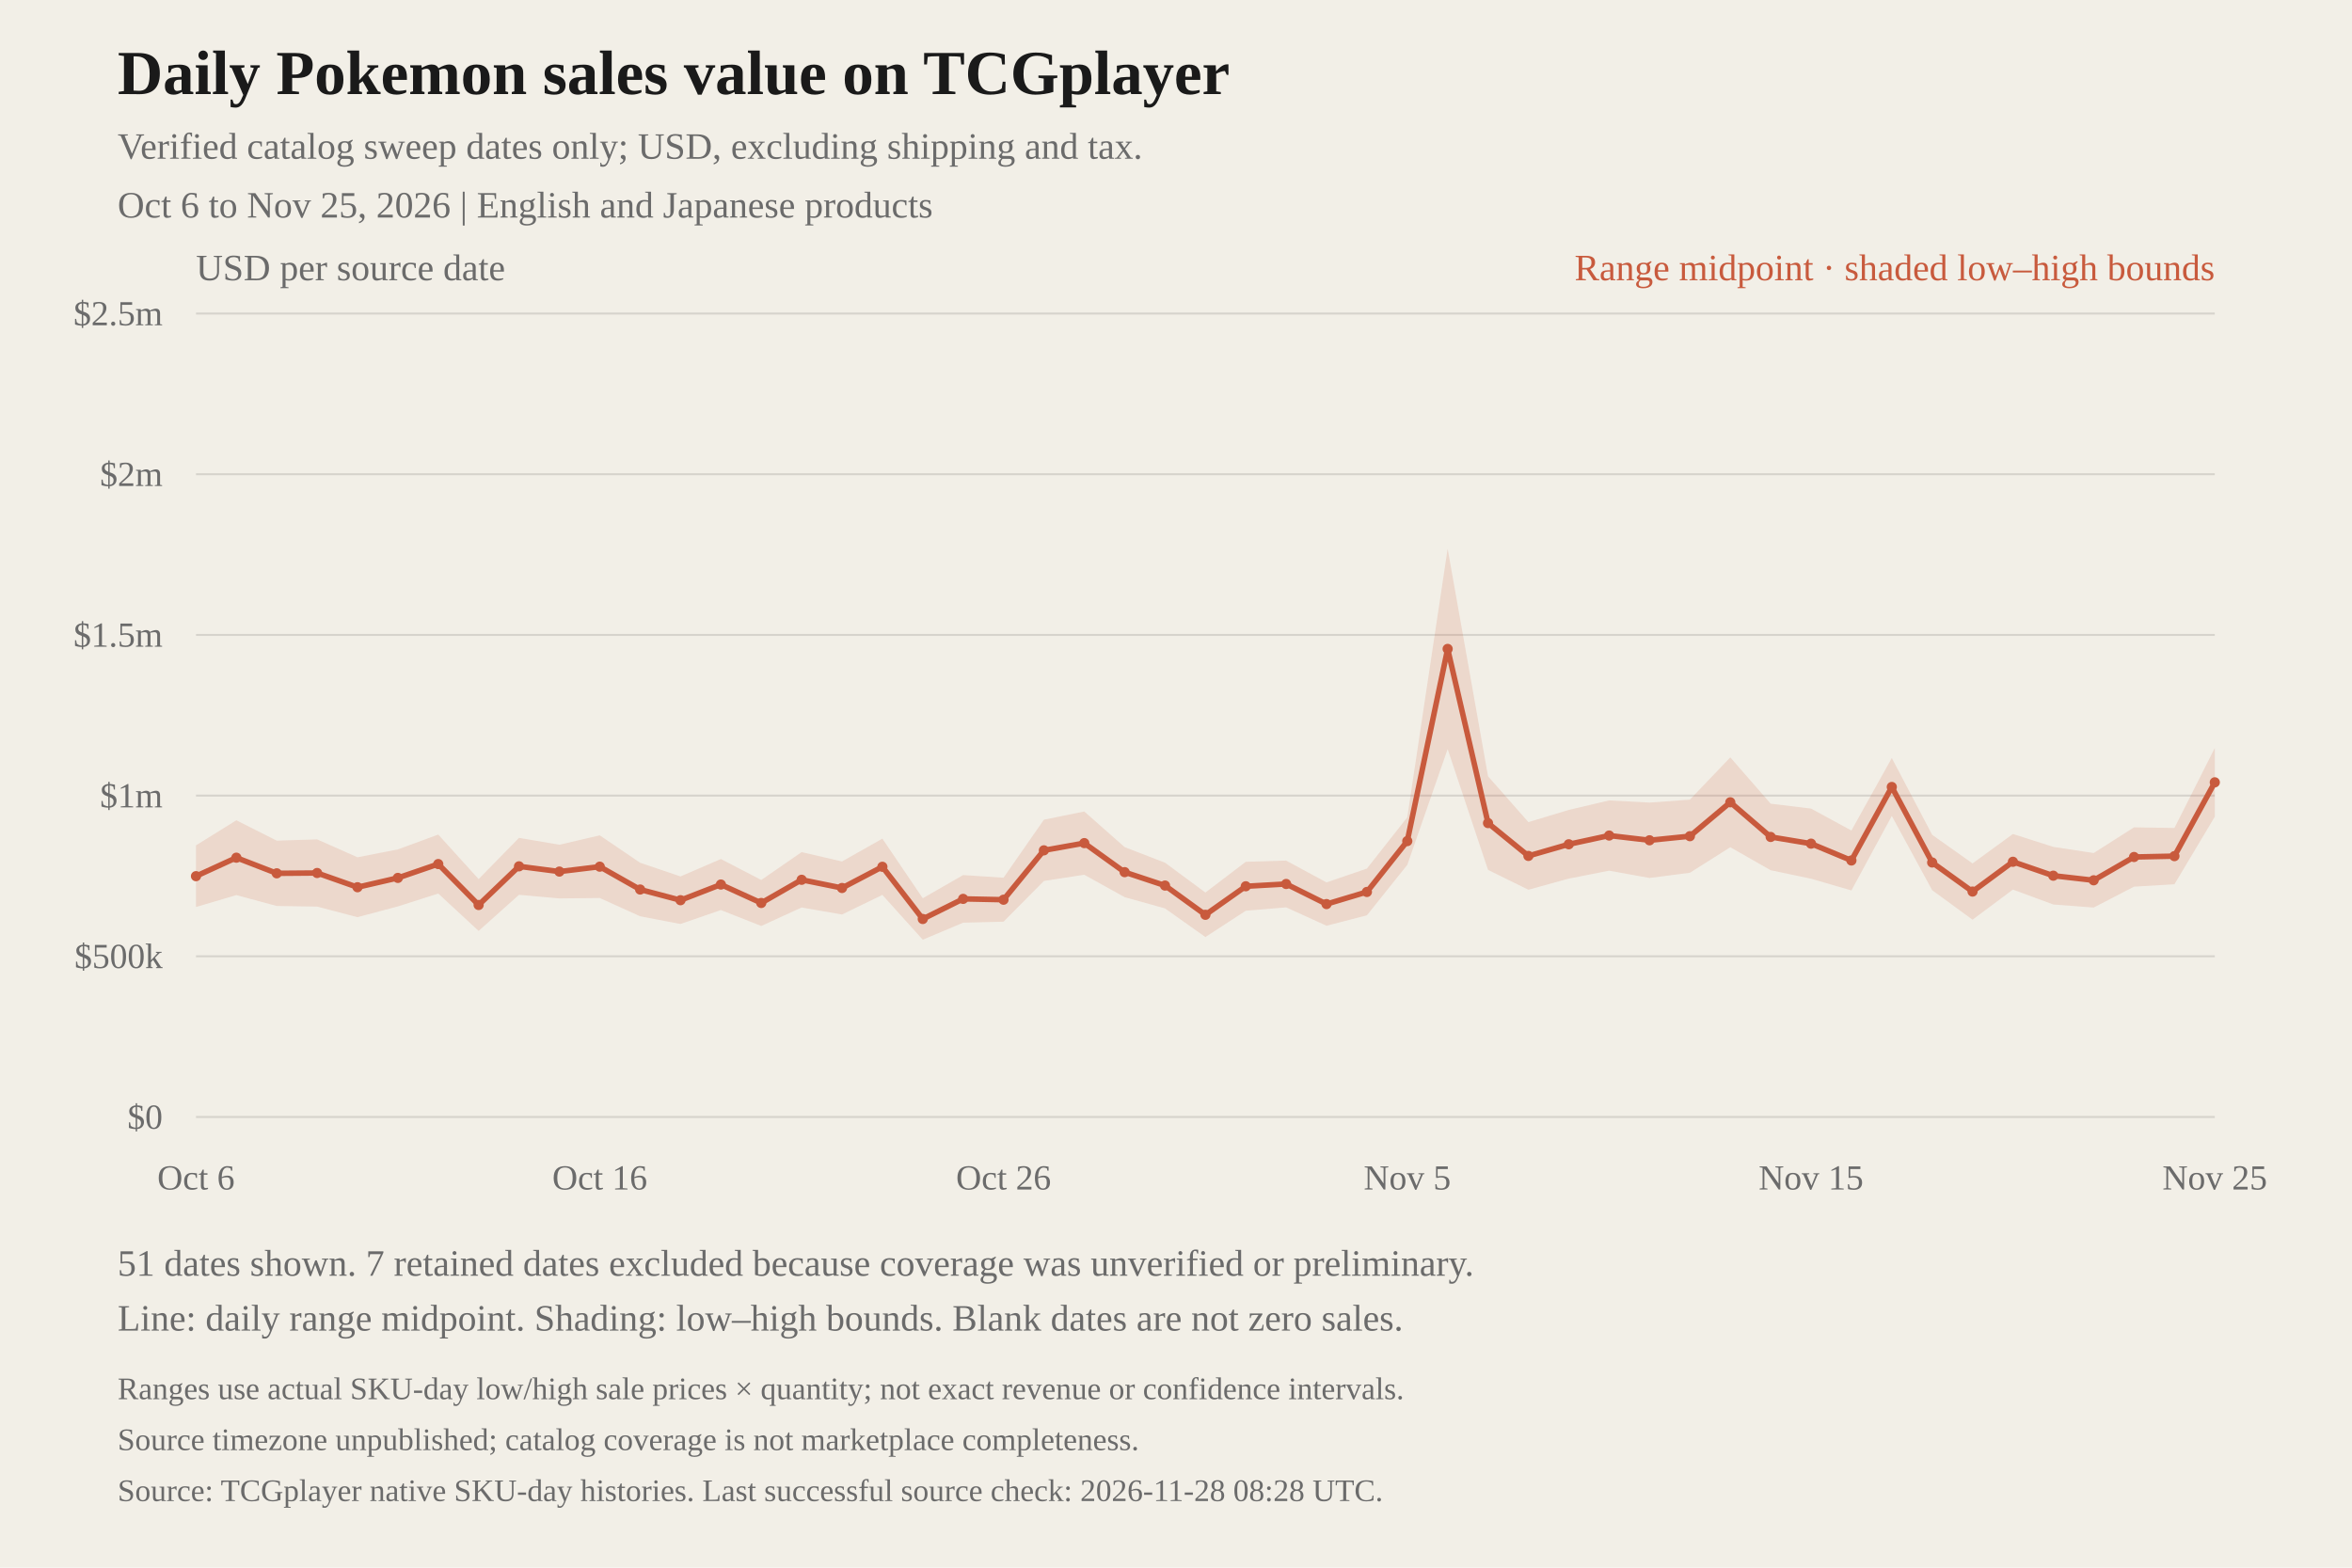
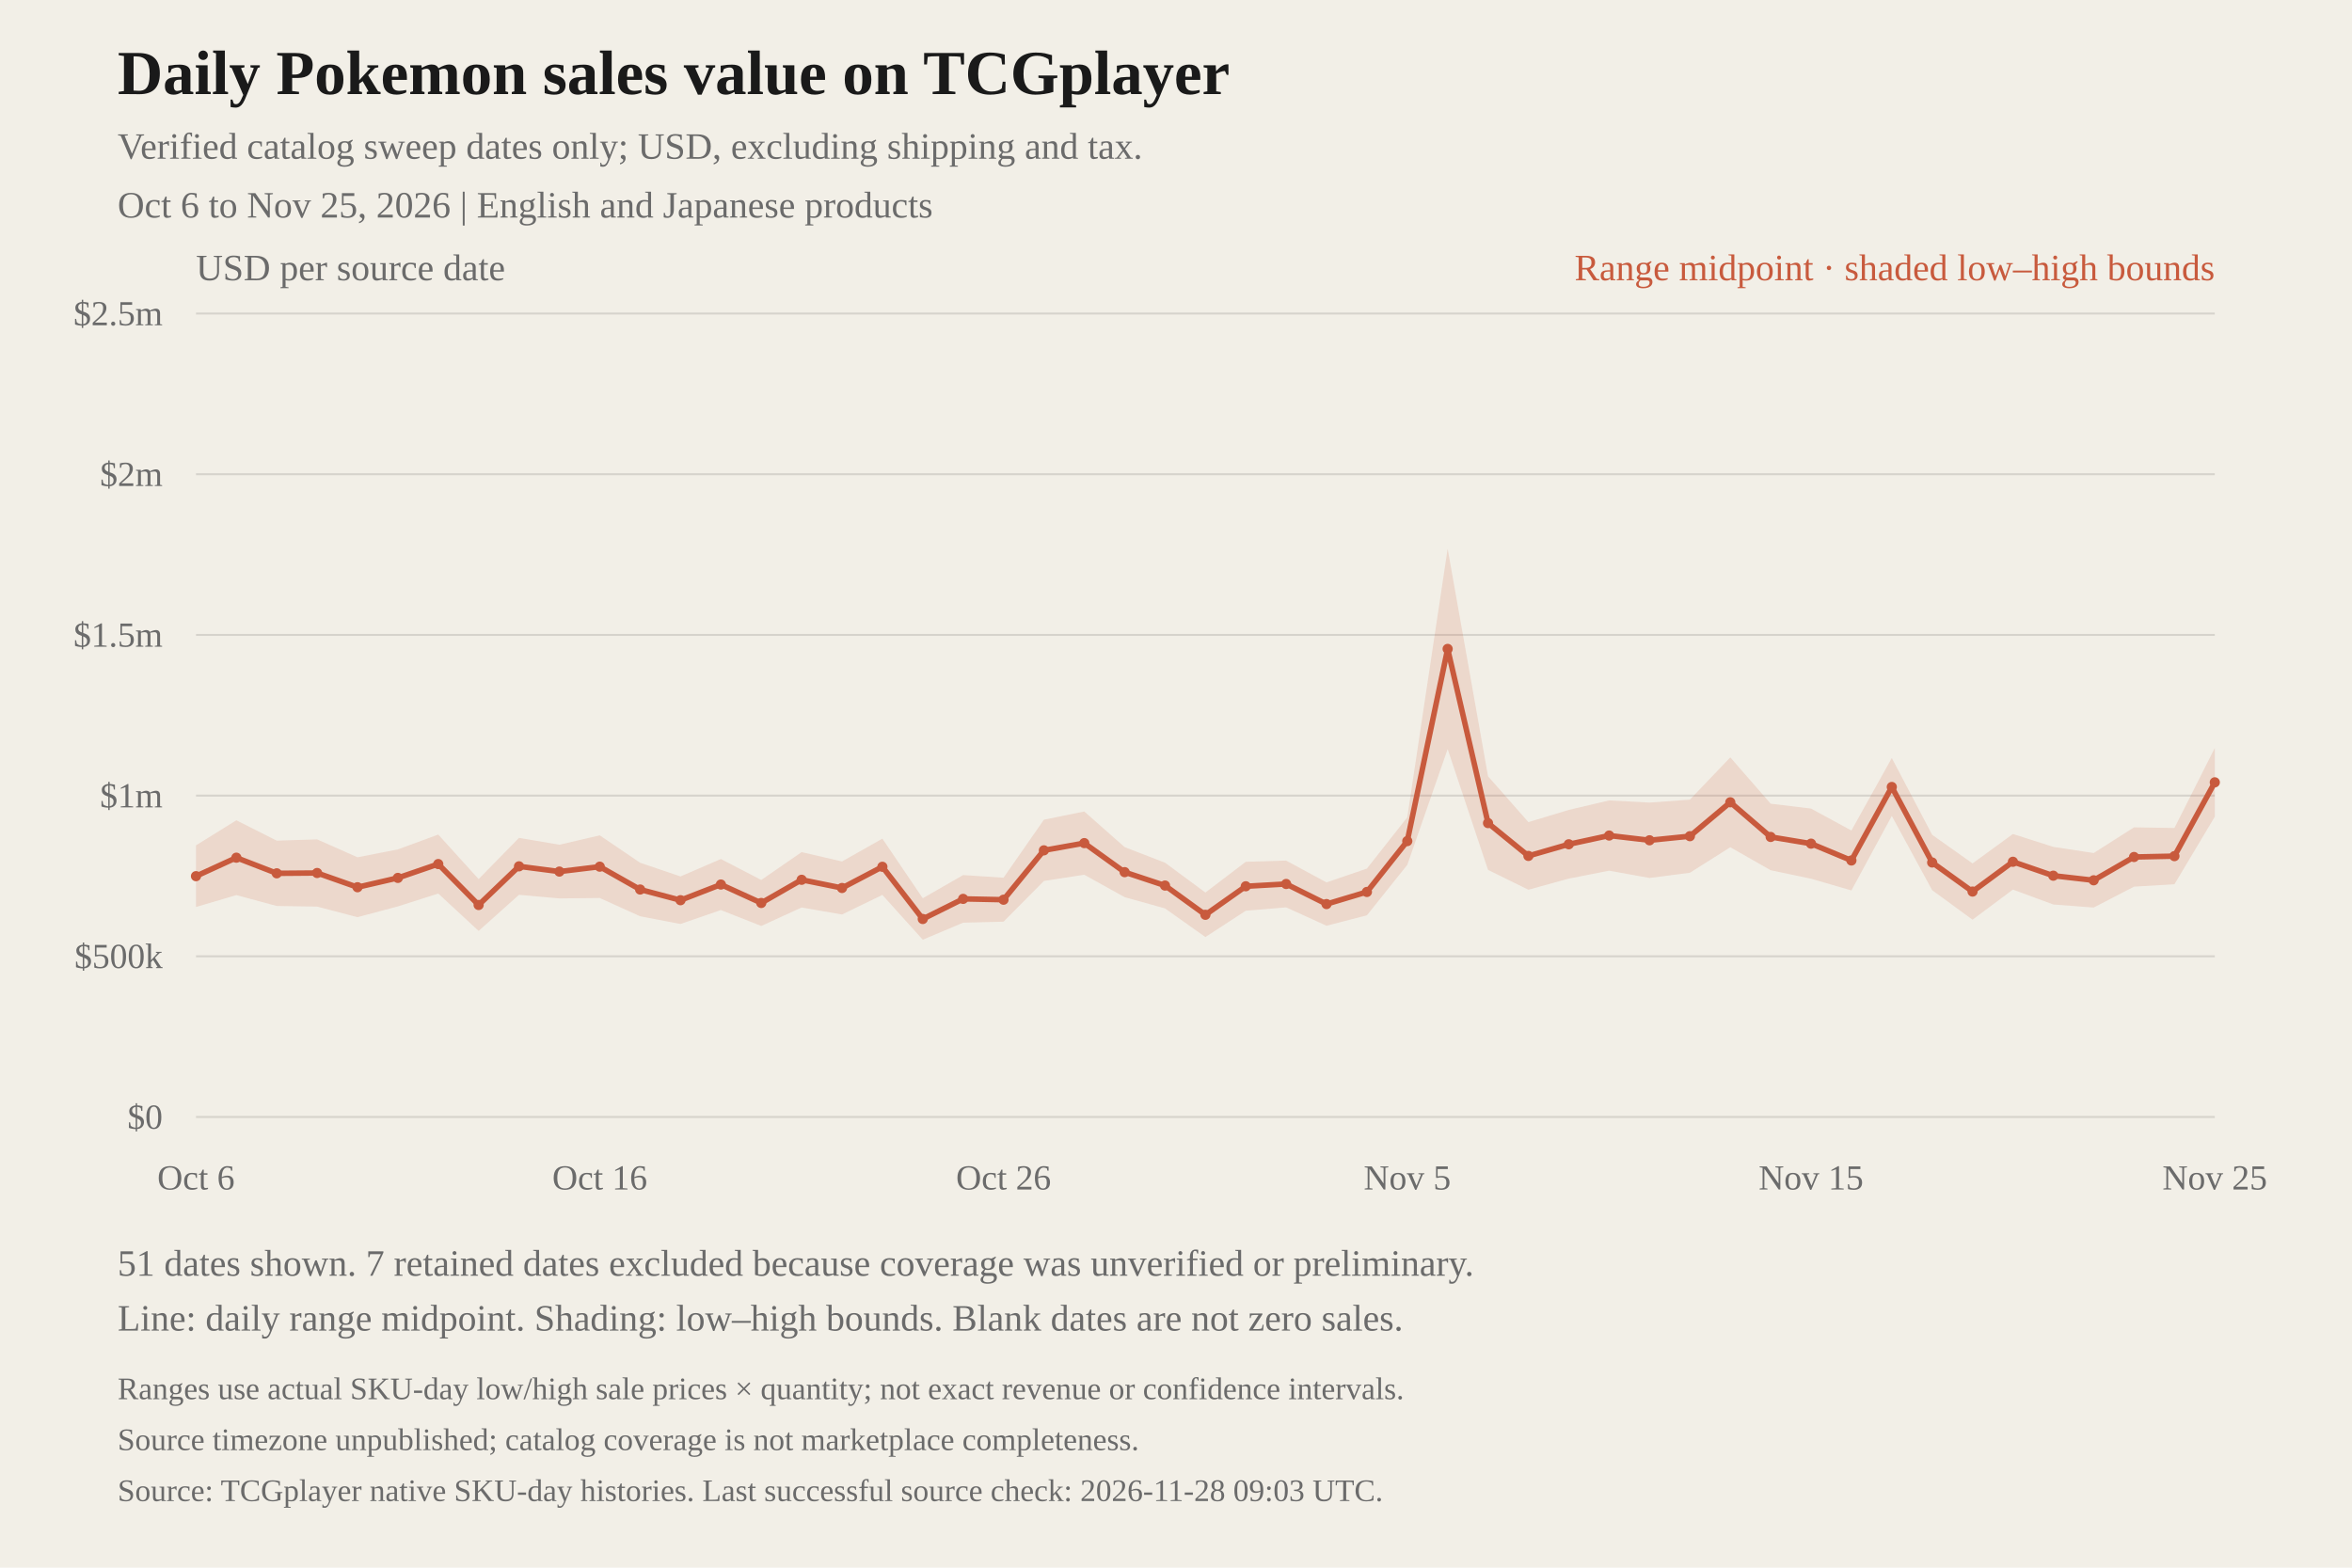
<svg xmlns="http://www.w3.org/2000/svg" width="1200" height="800" viewBox="0 0 1200 800" role="img" aria-labelledby="title description">
  <style>text{font-family:Georgia,"Liberation Serif","Times New Roman",serif;fill:#1A1A1A;font-size:19px}.title{font-size:32px;font-weight:600}.muted,.axis{fill:#6B6B6B}.axis{font-size:18px}.note{font-size:16px;fill:#6B6B6B}.grid{stroke:#D6D3CC;stroke-width:1}</style>
  <rect data-role="background" width="1200" height="800" fill="#F2EFE7" />
  <text x="60" y="48" class="title">Daily Pokemon sales value on TCGplayer</text>
  <text x="60" y="81" class="muted">Verified catalog sweep dates only; USD, excluding shipping and tax.</text>
  <text x="60" y="111" class="muted">Oct 6 to Nov 25, 2026 | English and Japanese products</text>
  <text x="100" y="143" class="muted">USD per source date</text>
  <text x="1130" y="143" text-anchor="end" style="fill:#C85A3D">Range midpoint · shaded low–high bounds</text>
  <path d="M100,570H1130" class="grid" />
  <text x="83" y="576" class="axis" text-anchor="end">$0</text>
  <path d="M100,488H1130" class="grid" />
  <text x="83" y="494" class="axis" text-anchor="end">$500k</text>
  <path d="M100,406H1130" class="grid" />
  <text x="83" y="412" class="axis" text-anchor="end">$1m</text>
  <path d="M100,324H1130" class="grid" />
  <text x="83" y="330" class="axis" text-anchor="end">$1.5m</text>
  <path d="M100,242H1130" class="grid" />
  <text x="83" y="248" class="axis" text-anchor="end">$2m</text>
  <path d="M100,160H1130" class="grid" />
  <text x="83" y="166" class="axis" text-anchor="end">$2.5m</text>
-   <polygon data-series="daily-band" points="100,431.395 120.6,418.596 141.2,428.993 161.8,428.347 182.4,437.483 203,433.454 223.6,425.889 244.2,448.6 264.8,427.569 285.4,431.071 306,426.287 326.6,440.279 347.2,447.253 367.8,438.369 388.4,449.058 409,434.841 429.6,439.616 450.2,427.977 470.8,458.392 491.4,446.556 512,447.917 532.6,418.306 553.2,414.107 573.8,432.3 594.4,440.241 615,455.468 635.6,439.795 656.2,439.169 676.8,450.3 697.4,443.246 718,417.086 738.6,280.033 759.2,396.153 779.8,419.531 800.4,413.314 821,408.457 841.6,409.566 862.2,408.054 882.8,386.495 903.4,410.126 924,412.627 944.6,423.828 965.2,386.825 985.8,426.008 1006.4,440.612 1027,425.587 1047.6,432.172 1068.2,435.314 1088.8,422.197 1109.4,422.536 1130,381.689 1130,416.764 1109.4,451.243 1088.8,452.462 1068.2,463.125 1047.6,461.564 1027,453.951 1006.4,469.323 985.8,454.266 965.2,416.371 944.6,454.391 924,448.407 903.4,444.074 882.8,432.337 862.2,445.372 841.6,448.033 821,444.309 800.4,448.357 779.8,454.037 759.2,443.908 738.6,382.254 718,441.352 697.4,467.087 676.8,472.409 656.2,463.031 635.6,464.752 615,478.179 594.4,463.563 573.8,457.823 553.2,446.38 532.6,449.56 512,470.34 491.4,470.849 470.8,479.541 450.2,456.674 429.6,466.671 409,463.09 388.4,472.524 367.8,464.4 347.2,471.512 326.6,467.575 306,458.248 285.4,458.461 264.8,456.626 244.2,475.046 223.6,455.971 203,462.546 182.4,468.031 161.8,462.639 141.2,462.325 120.6,456.767 100,462.839" fill="#C85A3D" fill-opacity="0.16" />
-   <polyline data-series="daily-midpoint" points="100,447.117 120.6,437.682 141.2,445.659 161.8,445.493 182.4,452.757 203,448 223.6,440.93 244.2,461.823 264.8,442.097 285.4,444.766 306,442.267 326.6,453.927 347.2,459.382 367.8,451.384 388.4,460.791 409,448.965 429.6,453.144 450.2,442.326 470.8,468.967 491.4,458.703 512,459.128 532.6,433.933 553.2,430.244 573.8,445.061 594.4,451.902 615,466.824 635.6,452.274 656.2,451.1 676.8,461.355 697.4,455.167 718,429.219 738.6,331.143 759.2,420.031 779.8,436.784 800.4,430.836 821,426.383 841.6,428.8 862.2,426.713 882.8,409.416 903.4,427.1 924,430.517 944.6,439.11 965.2,401.598 985.8,440.137 1006.4,454.968 1027,439.769 1047.6,446.868 1068.2,449.22 1088.8,437.33 1109.4,436.89 1130,399.227" fill="none" stroke="#C85A3D" stroke-width="2.8" stroke-linejoin="round" stroke-linecap="round" />
+   <polygon data-series="daily-band" points="100,431.395 120.6,418.596 141.2,428.993 161.8,428.347 182.4,437.483 203,433.454 223.6,425.889 244.2,448.6 264.8,427.569 285.4,431.071 306,426.287 326.6,440.279 347.2,447.253 367.8,438.369 388.4,449.058 409,434.841 429.6,439.616 450.2,427.977 470.8,458.392 491.4,446.556 512,447.917 532.6,418.306 553.2,414.107 573.8,432.3 594.4,440.241 615,455.468 635.6,439.795 656.2,439.169 676.8,450.3 697.4,443.246 718,417.086 738.6,280.033 759.2,396.153 779.8,419.531 800.4,413.314 821,408.457 841.6,409.566 862.2,408.054 882.8,386.495 903.4,410.127 924,412.627 944.6,423.828 965.2,386.825 985.8,426.008 1006.4,440.612 1027,425.587 1047.6,432.172 1068.2,435.314 1088.8,422.197 1109.4,422.536 1130,381.69 1130,416.765 1109.4,451.243 1088.8,452.462 1068.2,463.125 1047.6,461.564 1027,453.951 1006.4,469.323 985.8,454.266 965.2,416.371 944.6,454.391 924,448.407 903.4,444.075 882.8,432.337 862.2,445.372 841.6,448.033 821,444.309 800.4,448.357 779.8,454.037 759.2,443.908 738.6,382.255 718,441.352 697.4,467.087 676.8,472.409 656.2,463.031 635.6,464.752 615,478.179 594.4,463.563 573.8,457.823 553.2,446.38 532.6,449.56 512,470.34 491.4,470.849 470.8,479.541 450.2,456.674 429.6,466.671 409,463.09 388.4,472.524 367.8,464.4 347.2,471.512 326.6,467.575 306,458.248 285.4,458.461 264.8,456.626 244.2,475.046 223.6,455.971 203,462.546 182.4,468.031 161.8,462.639 141.2,462.325 120.6,456.767 100,462.839" fill="#C85A3D" fill-opacity="0.16" />
+   <polyline data-series="daily-midpoint" points="100,447.117 120.6,437.682 141.2,445.659 161.8,445.493 182.4,452.757 203,448 223.6,440.93 244.2,461.823 264.8,442.097 285.4,444.766 306,442.267 326.6,453.927 347.2,459.382 367.8,451.384 388.4,460.791 409,448.965 429.6,453.144 450.2,442.326 470.8,468.967 491.4,458.703 512,459.128 532.6,433.933 553.2,430.244 573.8,445.061 594.4,451.902 615,466.824 635.6,452.274 656.2,451.1 676.8,461.355 697.4,455.167 718,429.219 738.6,331.144 759.2,420.031 779.8,436.784 800.4,430.836 821,426.383 841.6,428.8 862.2,426.713 882.8,409.416 903.4,427.101 924,430.517 944.6,439.11 965.2,401.598 985.8,440.137 1006.4,454.968 1027,439.769 1047.6,446.868 1068.2,449.22 1088.8,437.33 1109.4,436.89 1130,399.228" fill="none" stroke="#C85A3D" stroke-width="2.8" stroke-linejoin="round" stroke-linecap="round" />
  <circle data-series="daily-observation" cx="100" cy="447.117" r="2.6" fill="#C85A3D" />
  <circle data-series="daily-observation" cx="120.6" cy="437.682" r="2.6" fill="#C85A3D" />
  <circle data-series="daily-observation" cx="141.2" cy="445.659" r="2.6" fill="#C85A3D" />
  <circle data-series="daily-observation" cx="161.8" cy="445.493" r="2.6" fill="#C85A3D" />
  <circle data-series="daily-observation" cx="182.4" cy="452.757" r="2.6" fill="#C85A3D" />
  <circle data-series="daily-observation" cx="203" cy="448" r="2.6" fill="#C85A3D" />
  <circle data-series="daily-observation" cx="223.6" cy="440.93" r="2.6" fill="#C85A3D" />
  <circle data-series="daily-observation" cx="244.2" cy="461.823" r="2.6" fill="#C85A3D" />
  <circle data-series="daily-observation" cx="264.8" cy="442.097" r="2.6" fill="#C85A3D" />
  <circle data-series="daily-observation" cx="285.4" cy="444.766" r="2.6" fill="#C85A3D" />
  <circle data-series="daily-observation" cx="306" cy="442.267" r="2.6" fill="#C85A3D" />
  <circle data-series="daily-observation" cx="326.6" cy="453.927" r="2.6" fill="#C85A3D" />
  <circle data-series="daily-observation" cx="347.2" cy="459.382" r="2.6" fill="#C85A3D" />
  <circle data-series="daily-observation" cx="367.8" cy="451.384" r="2.6" fill="#C85A3D" />
  <circle data-series="daily-observation" cx="388.4" cy="460.791" r="2.6" fill="#C85A3D" />
  <circle data-series="daily-observation" cx="409" cy="448.965" r="2.6" fill="#C85A3D" />
  <circle data-series="daily-observation" cx="429.6" cy="453.144" r="2.6" fill="#C85A3D" />
  <circle data-series="daily-observation" cx="450.2" cy="442.326" r="2.6" fill="#C85A3D" />
  <circle data-series="daily-observation" cx="470.8" cy="468.967" r="2.6" fill="#C85A3D" />
  <circle data-series="daily-observation" cx="491.4" cy="458.703" r="2.6" fill="#C85A3D" />
  <circle data-series="daily-observation" cx="512" cy="459.128" r="2.6" fill="#C85A3D" />
  <circle data-series="daily-observation" cx="532.6" cy="433.933" r="2.6" fill="#C85A3D" />
  <circle data-series="daily-observation" cx="553.2" cy="430.244" r="2.6" fill="#C85A3D" />
  <circle data-series="daily-observation" cx="573.8" cy="445.061" r="2.6" fill="#C85A3D" />
  <circle data-series="daily-observation" cx="594.4" cy="451.902" r="2.6" fill="#C85A3D" />
  <circle data-series="daily-observation" cx="615" cy="466.824" r="2.6" fill="#C85A3D" />
  <circle data-series="daily-observation" cx="635.6" cy="452.274" r="2.6" fill="#C85A3D" />
  <circle data-series="daily-observation" cx="656.2" cy="451.1" r="2.6" fill="#C85A3D" />
  <circle data-series="daily-observation" cx="676.8" cy="461.355" r="2.6" fill="#C85A3D" />
  <circle data-series="daily-observation" cx="697.4" cy="455.167" r="2.6" fill="#C85A3D" />
  <circle data-series="daily-observation" cx="718" cy="429.219" r="2.6" fill="#C85A3D" />
-   <circle data-series="daily-observation" cx="738.6" cy="331.143" r="2.6" fill="#C85A3D" />
+   <circle data-series="daily-observation" cx="738.6" cy="331.144" r="2.6" fill="#C85A3D" />
  <circle data-series="daily-observation" cx="759.2" cy="420.031" r="2.6" fill="#C85A3D" />
  <circle data-series="daily-observation" cx="779.8" cy="436.784" r="2.6" fill="#C85A3D" />
  <circle data-series="daily-observation" cx="800.4" cy="430.836" r="2.6" fill="#C85A3D" />
  <circle data-series="daily-observation" cx="821" cy="426.383" r="2.6" fill="#C85A3D" />
  <circle data-series="daily-observation" cx="841.6" cy="428.8" r="2.6" fill="#C85A3D" />
  <circle data-series="daily-observation" cx="862.2" cy="426.713" r="2.6" fill="#C85A3D" />
  <circle data-series="daily-observation" cx="882.8" cy="409.416" r="2.6" fill="#C85A3D" />
-   <circle data-series="daily-observation" cx="903.4" cy="427.1" r="2.6" fill="#C85A3D" />
+   <circle data-series="daily-observation" cx="903.4" cy="427.101" r="2.6" fill="#C85A3D" />
  <circle data-series="daily-observation" cx="924" cy="430.517" r="2.6" fill="#C85A3D" />
  <circle data-series="daily-observation" cx="944.6" cy="439.11" r="2.6" fill="#C85A3D" />
  <circle data-series="daily-observation" cx="965.2" cy="401.598" r="2.6" fill="#C85A3D" />
  <circle data-series="daily-observation" cx="985.8" cy="440.137" r="2.6" fill="#C85A3D" />
  <circle data-series="daily-observation" cx="1006.4" cy="454.968" r="2.6" fill="#C85A3D" />
  <circle data-series="daily-observation" cx="1027" cy="439.769" r="2.6" fill="#C85A3D" />
  <circle data-series="daily-observation" cx="1047.6" cy="446.868" r="2.6" fill="#C85A3D" />
  <circle data-series="daily-observation" cx="1068.2" cy="449.22" r="2.6" fill="#C85A3D" />
  <circle data-series="daily-observation" cx="1088.8" cy="437.33" r="2.6" fill="#C85A3D" />
  <circle data-series="daily-observation" cx="1109.4" cy="436.89" r="2.6" fill="#C85A3D" />
-   <circle data-series="daily-observation" cx="1130" cy="399.227" r="2.6" fill="#C85A3D" />
+   <circle data-series="daily-observation" cx="1130" cy="399.228" r="2.6" fill="#C85A3D" />
  <text x="100" y="607" class="axis" text-anchor="middle">Oct 6</text>
  <text x="306" y="607" class="axis" text-anchor="middle">Oct 16</text>
  <text x="512" y="607" class="axis" text-anchor="middle">Oct 26</text>
  <text x="718" y="607" class="axis" text-anchor="middle">Nov 5</text>
  <text x="924" y="607" class="axis" text-anchor="middle">Nov 15</text>
  <text x="1130" y="607" class="axis" text-anchor="middle">Nov 25</text>
  <text x="60" y="651" class="muted">51 dates shown. 7 retained dates excluded because coverage was unverified or preliminary.</text>
  <text x="60" y="679" class="muted">Line: daily range midpoint. Shading: low–high bounds. Blank dates are not zero sales.</text>
  <text x="60" y="714" class="note">Ranges use actual SKU-day low/high sale prices × quantity; not exact revenue or confidence intervals.</text>
  <text x="60" y="740" class="note">Source timezone unpublished; catalog coverage is not marketplace completeness.</text>
-   <text x="60" y="766" class="note">Source: TCGplayer native SKU-day histories. Last successful source check: 2026-11-28 08:28 UTC.</text>
+   <text x="60" y="766" class="note">Source: TCGplayer native SKU-day histories. Last successful source check: 2026-11-28 09:03 UTC.</text>
</svg>
